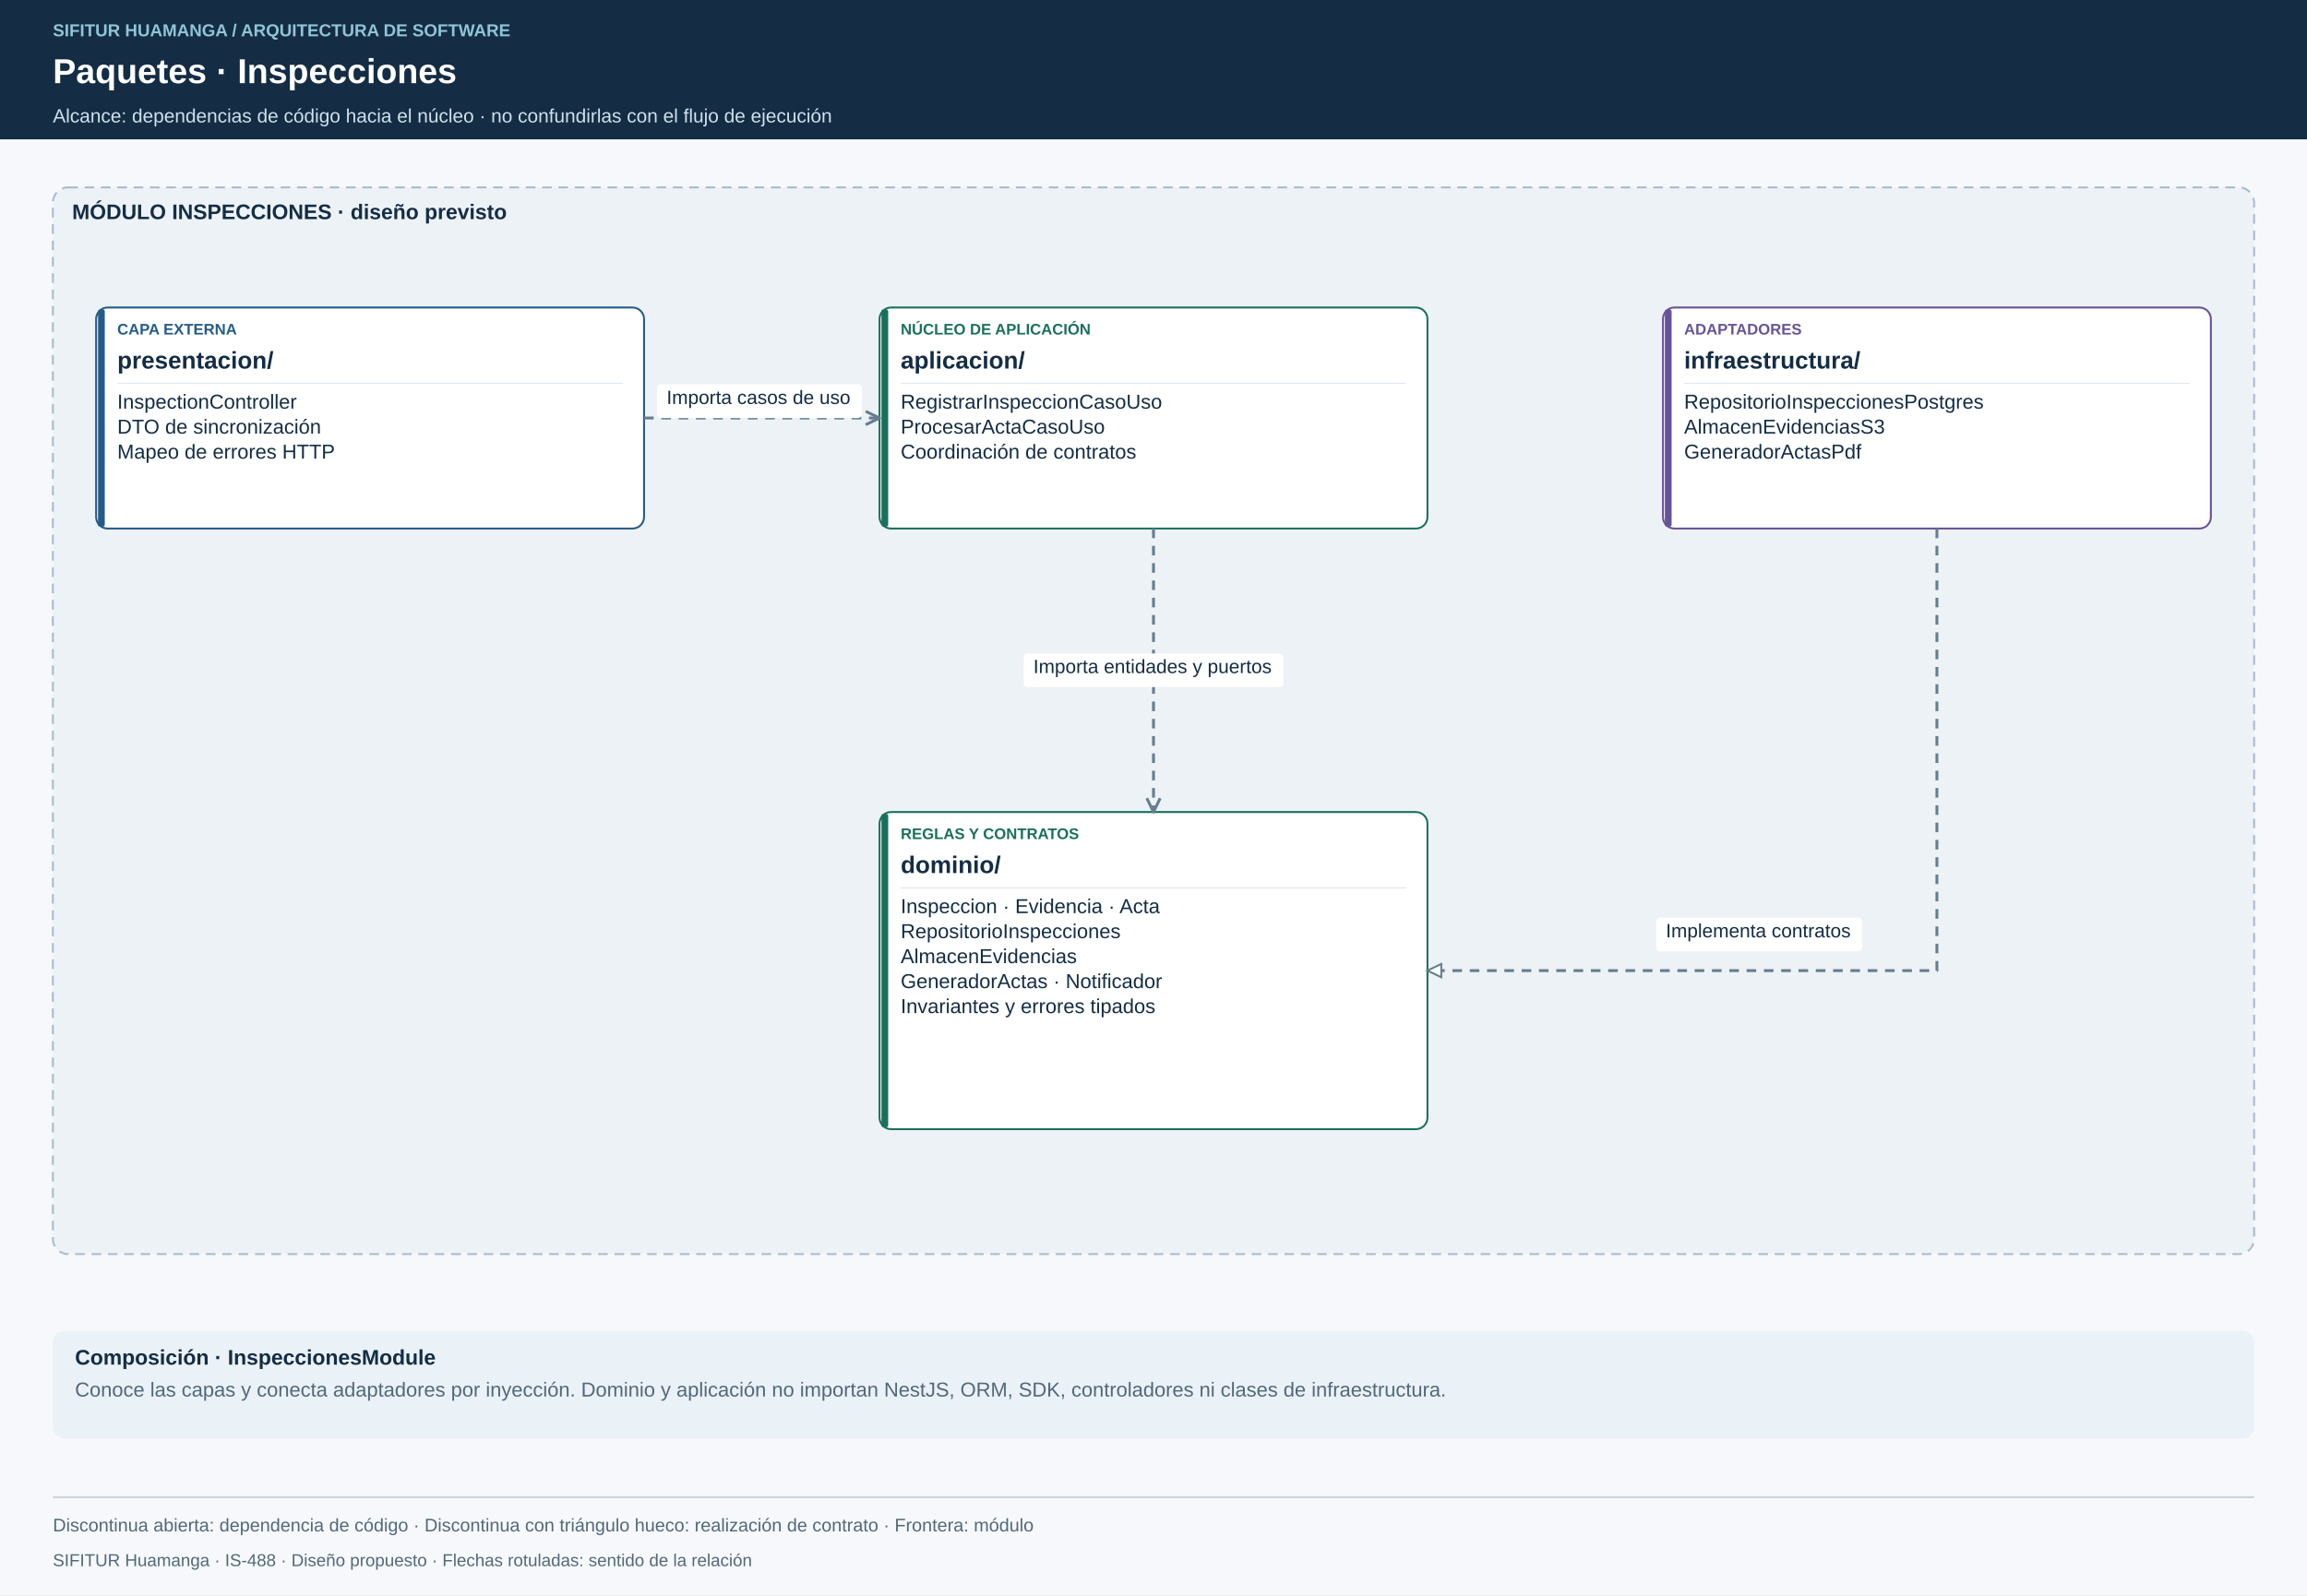
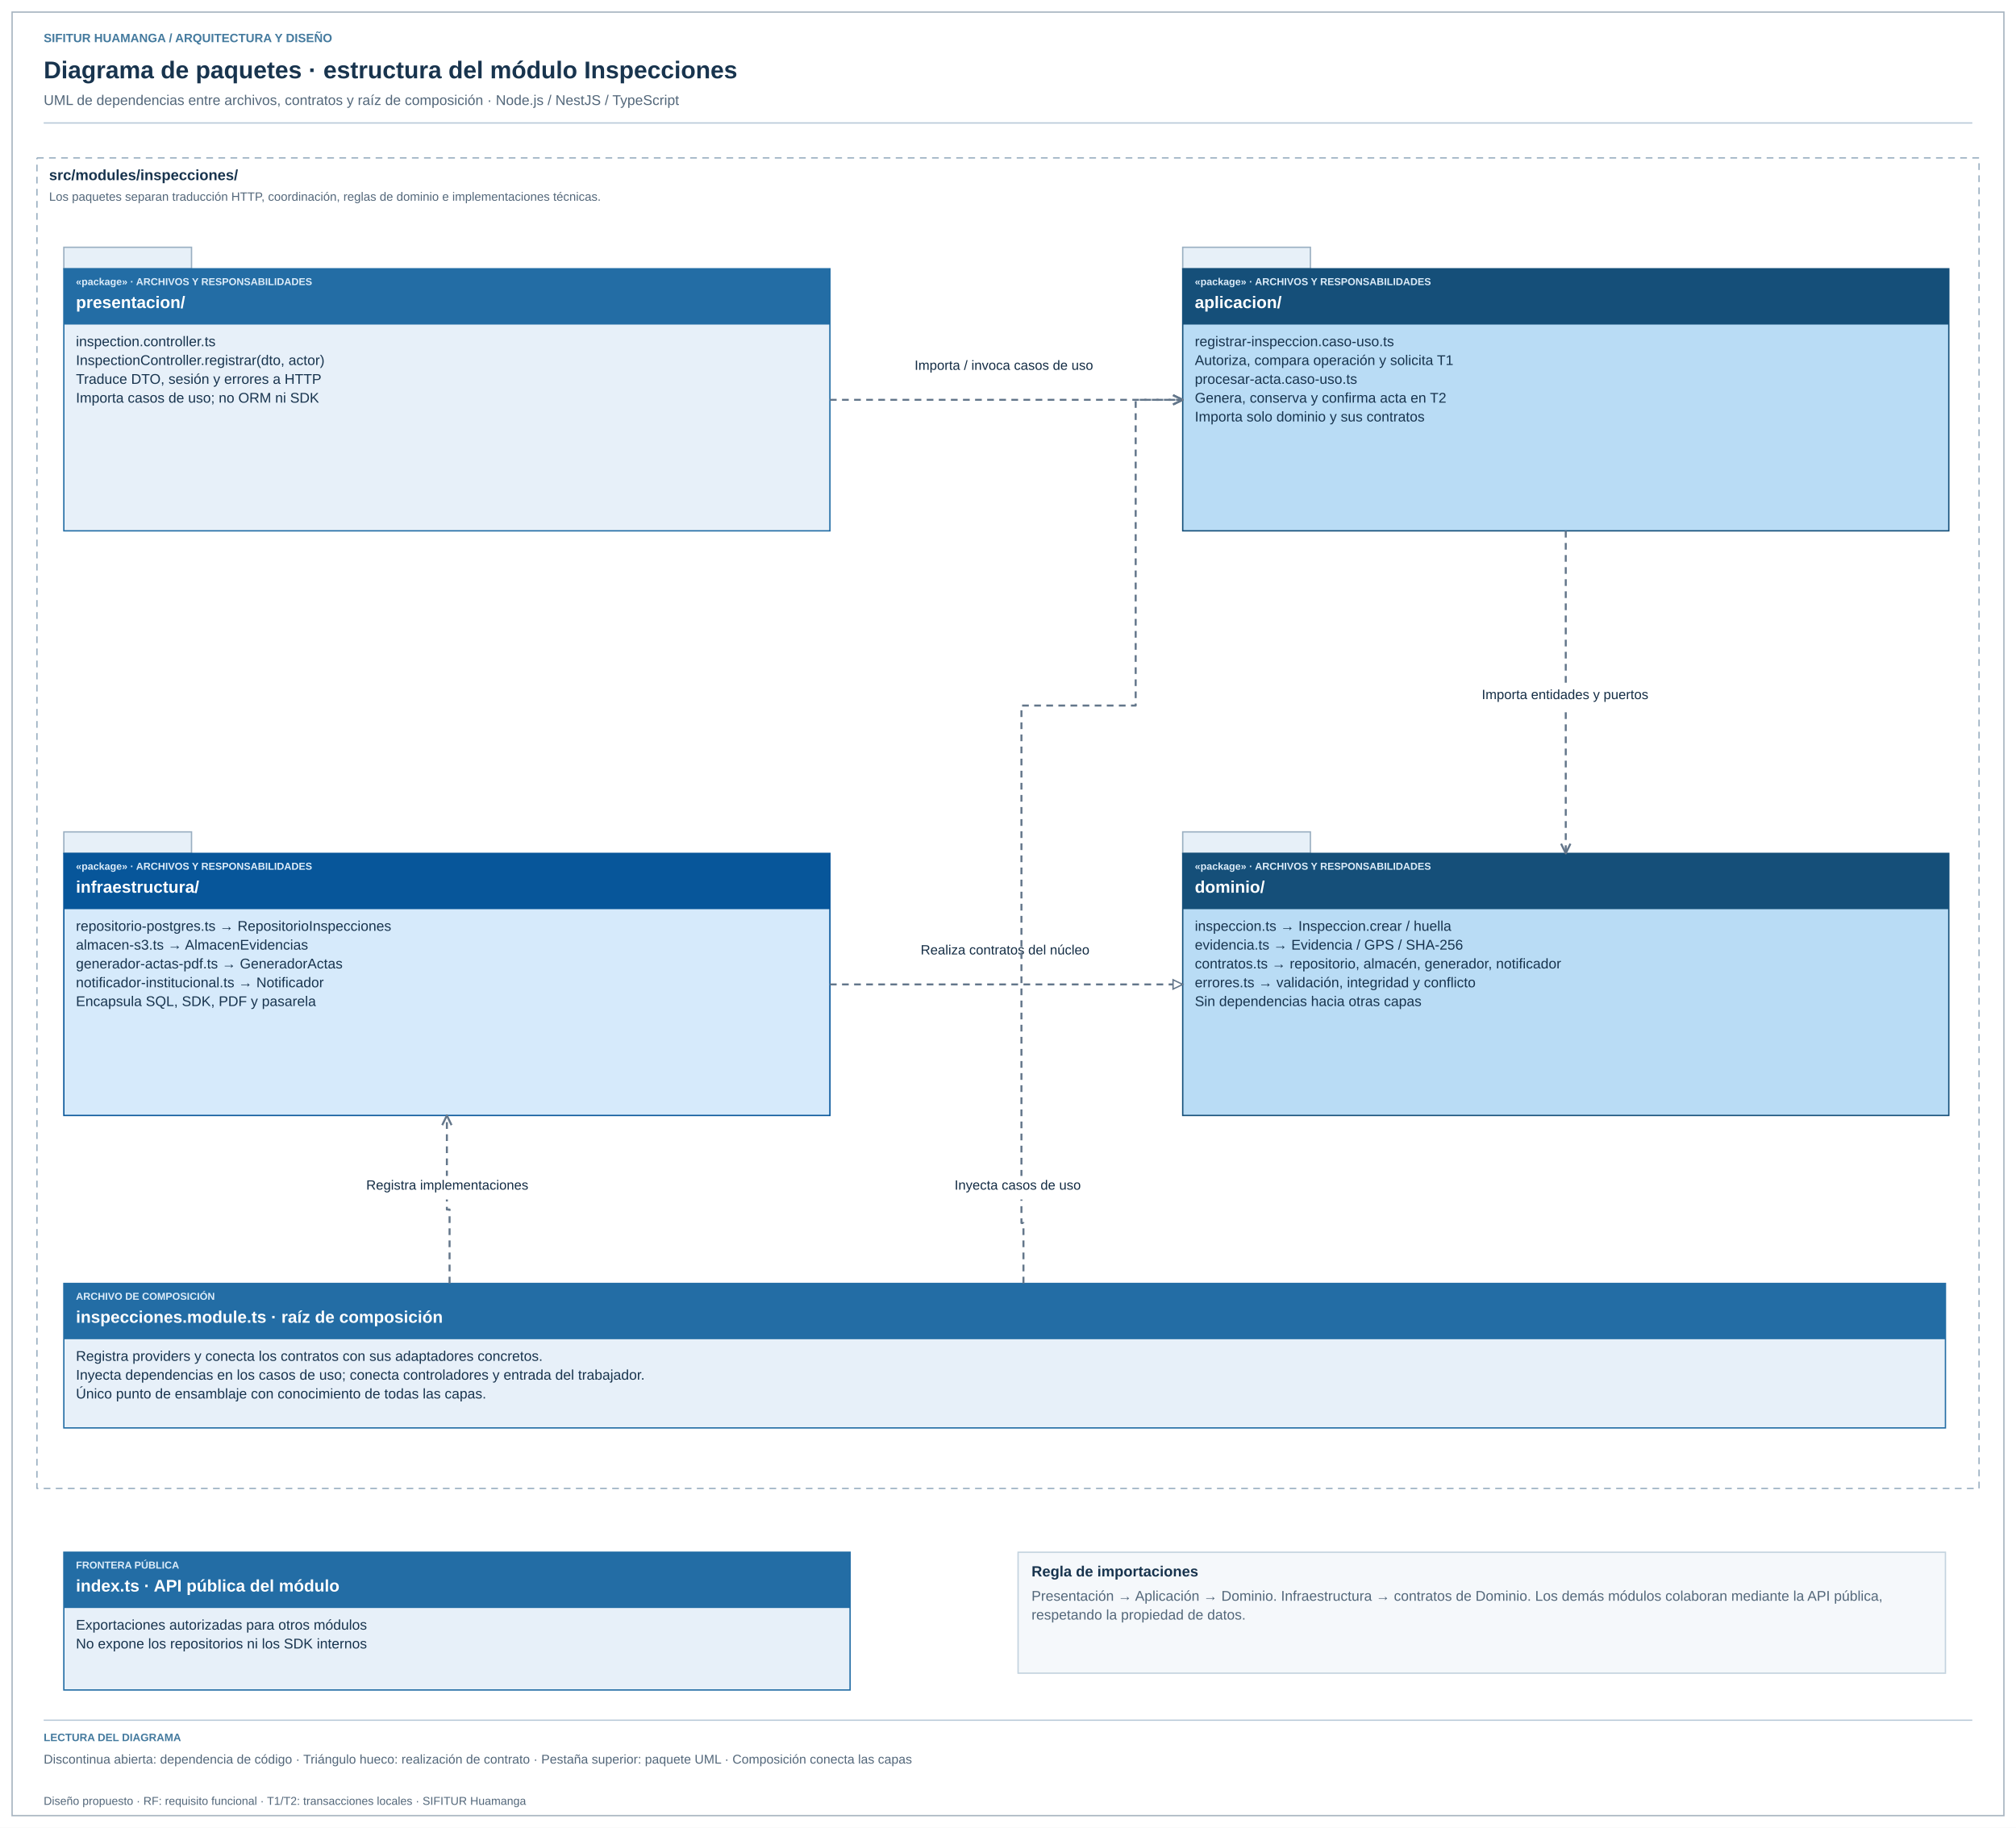
- <svg xmlns="http://www.w3.org/2000/svg" width="2400" height="1660" viewBox="0 0 2400 1660" role="img">
-   <rect width="100%" height="100%" fill="#f6f8fb" />
-   <rect x="0" y="0" width="2400" height="145" rx="0" fill="#142d45" stroke="none" stroke-width="2" />
-   <text x="55" y="37.76" font-family="Arial,sans-serif" font-size="18" font-weight="700" fill="#90c5d5">SIFITUR HUAMANGA  /  ARQUITECTURA DE SOFTWARE</text>
-   <text x="55" y="86.52" font-family="Arial,sans-serif" font-size="36" font-weight="700" fill="white">Paquetes · Inspecciones</text>
-   <text x="55" y="127.4" font-family="Arial,sans-serif" font-size="20" font-weight="400" fill="#d1e0ed">Alcance: dependencias de código hacia el núcleo · no confundirlas con el flujo de ejecución</text>
-   <rect x="55" y="195" width="2290" height="1110" rx="16" fill="#edf2f7" stroke="#aabcca" stroke-width="2" stroke-dasharray="10 7" />
-   <text x="75" y="228.04" font-family="Arial,sans-serif" font-size="22" font-weight="700" fill="#142d45">MÓDULO INSPECCIONES · diseño previsto</text>
-   <rect x="100" y="320" width="570" height="230" rx="12" fill="white" stroke="#245b89" stroke-width="2" />
-   <rect x="102" y="322" width="7" height="226" rx="2" fill="#245b89" stroke="none" stroke-width="2" />
-   <text x="122" y="348.12" font-family="Arial,sans-serif" font-size="16" font-weight="700" fill="#245b89">CAPA EXTERNA</text>
-   <text x="122" y="383.5" font-family="Arial,sans-serif" font-size="25" font-weight="700" fill="#142d45">presentacion/</text>
-   <polyline points="122,399 648,399" fill="none" stroke="#dce3ea" stroke-width="1" stroke-linejoin="round" />
-   <text x="122" y="425.22" font-family="Arial,sans-serif" font-size="21" font-weight="400" fill="#142d45">InspectionController</text>
-   <text x="122" y="451.22" font-family="Arial,sans-serif" font-size="21" font-weight="400" fill="#142d45">DTO de sincronización</text>
-   <text x="122" y="477.22" font-family="Arial,sans-serif" font-size="21" font-weight="400" fill="#142d45">Mapeo de errores HTTP</text>
-   <rect x="915" y="320" width="570" height="230" rx="12" fill="white" stroke="#19705d" stroke-width="2" />
-   <rect x="917" y="322" width="7" height="226" rx="2" fill="#19705d" stroke="none" stroke-width="2" />
-   <text x="937" y="348.12" font-family="Arial,sans-serif" font-size="16" font-weight="700" fill="#19705d">NÚCLEO DE APLICACIÓN</text>
-   <text x="937" y="383.5" font-family="Arial,sans-serif" font-size="25" font-weight="700" fill="#142d45">aplicacion/</text>
-   <polyline points="937,399 1463,399" fill="none" stroke="#dce3ea" stroke-width="1" stroke-linejoin="round" />
-   <text x="937" y="425.22" font-family="Arial,sans-serif" font-size="21" font-weight="400" fill="#142d45">RegistrarInspeccionCasoUso</text>
-   <text x="937" y="451.22" font-family="Arial,sans-serif" font-size="21" font-weight="400" fill="#142d45">ProcesarActaCasoUso</text>
-   <text x="937" y="477.22" font-family="Arial,sans-serif" font-size="21" font-weight="400" fill="#142d45">Coordinación de contratos</text>
-   <rect x="1730" y="320" width="570" height="230" rx="12" fill="white" stroke="#685298" stroke-width="2" />
-   <rect x="1732" y="322" width="7" height="226" rx="2" fill="#685298" stroke="none" stroke-width="2" />
-   <text x="1752" y="348.12" font-family="Arial,sans-serif" font-size="16" font-weight="700" fill="#685298">ADAPTADORES</text>
-   <text x="1752" y="383.5" font-family="Arial,sans-serif" font-size="25" font-weight="700" fill="#142d45">infraestructura/</text>
-   <polyline points="1752,399 2278,399" fill="none" stroke="#dce3ea" stroke-width="1" stroke-linejoin="round" />
-   <text x="1752" y="425.22" font-family="Arial,sans-serif" font-size="21" font-weight="400" fill="#142d45">RepositorioInspeccionesPostgres</text>
-   <text x="1752" y="451.22" font-family="Arial,sans-serif" font-size="21" font-weight="400" fill="#142d45">AlmacenEvidenciasS3</text>
-   <text x="1752" y="477.22" font-family="Arial,sans-serif" font-size="21" font-weight="400" fill="#142d45">GeneradorActasPdf</text>
-   <rect x="915" y="845" width="570" height="330" rx="12" fill="white" stroke="#19705d" stroke-width="2" />
-   <rect x="917" y="847" width="7" height="326" rx="2" fill="#19705d" stroke="none" stroke-width="2" />
-   <text x="937" y="873.12" font-family="Arial,sans-serif" font-size="16" font-weight="700" fill="#19705d">REGLAS Y CONTRATOS</text>
-   <text x="937" y="908.5" font-family="Arial,sans-serif" font-size="25" font-weight="700" fill="#142d45">dominio/</text>
-   <polyline points="937,924 1463,924" fill="none" stroke="#dce3ea" stroke-width="1" stroke-linejoin="round" />
-   <text x="937" y="950.22" font-family="Arial,sans-serif" font-size="21" font-weight="400" fill="#142d45">Inspeccion · Evidencia · Acta</text>
-   <text x="937" y="976.22" font-family="Arial,sans-serif" font-size="21" font-weight="400" fill="#142d45">RepositorioInspecciones</text>
-   <text x="937" y="1002.22" font-family="Arial,sans-serif" font-size="21" font-weight="400" fill="#142d45">AlmacenEvidencias</text>
-   <text x="937" y="1028.22" font-family="Arial,sans-serif" font-size="21" font-weight="400" fill="#142d45">GeneradorActas · Notificador</text>
-   <text x="937" y="1054.22" font-family="Arial,sans-serif" font-size="21" font-weight="400" fill="#142d45">Invariantes y errores tipados</text>
-   <polyline points="670,435.0 792.5,435.0 915,435.0" fill="none" stroke="#657e8e" stroke-width="3" stroke-linejoin="round" stroke-dasharray="10 8" />
-   <polyline points="900.593,441.959 915,435.0 900.593,428.041" fill="none" stroke="#657e8e" stroke-width="3" stroke-linejoin="round" />
-   <rect x="683.5" y="400" width="213.0" height="35" rx="4" fill="#ffffff" stroke="none" stroke-width="2" />
-   <text x="693.5" y="420.4" font-family="Arial,sans-serif" font-size="20" font-weight="400" fill="#142d45">Importa casos de uso</text>
-   <polyline points="1200.0,550 1200.0,697.5 1200.0,845" fill="none" stroke="#657e8e" stroke-width="3" stroke-linejoin="round" stroke-dasharray="10 8" />
-   <polyline points="1193.041,830.593 1200.0,845 1206.959,830.593" fill="none" stroke="#657e8e" stroke-width="3" stroke-linejoin="round" />
-   <rect x="1065.0" y="680" width="270.0" height="35" rx="4" fill="#ffffff" stroke="none" stroke-width="2" />
-   <text x="1075.0" y="700.4" font-family="Arial,sans-serif" font-size="20" font-weight="400" fill="#142d45">Importa entidades y puertos</text>
-   <polyline points="2015.0,550 2015,1010 1485,1010.0" fill="none" stroke="#657e8e" stroke-width="3" stroke-linejoin="round" stroke-dasharray="10 8" />
-   <polygon points="1485,1010.0 1499.407,1003.041 1499.407,1016.959" fill="white" stroke="#657e8e" stroke-width="2" />
-   <rect x="1723.0" y="955" width="214.0" height="35" rx="4" fill="#ffffff" stroke="none" stroke-width="2" />
-   <text x="1733.0" y="975.4" font-family="Arial,sans-serif" font-size="20" font-weight="400" fill="#142d45">Implementa contratos</text>
-   <rect x="55" y="1385" width="2290" height="112" rx="12" fill="#eaf1f7" stroke="none" stroke-width="2" />
-   <text x="78" y="1420.04" font-family="Arial,sans-serif" font-size="22" font-weight="700" fill="#142d45">Composición · InspeccionesModule</text>
-   <text x="78" y="1453.22" font-family="Arial,sans-serif" font-size="21" font-weight="400" fill="#52687a">Conoce las capas y conecta adaptadores por inyección. Dominio y aplicación no importan NestJS, ORM, SDK, controladores ni clases de infraestructura.</text>
-   <polyline points="55,1558 2345,1558" fill="none" stroke="#c8d4df" stroke-width="2" stroke-linejoin="round" />
-   <text x="55" y="1593.58" font-family="Arial,sans-serif" font-size="19" font-weight="400" fill="#52687a">Discontinua abierta: dependencia de código · Discontinua con triángulo hueco: realización de contrato · Frontera: módulo</text>
-   <text x="55" y="1629.76" font-family="Arial,sans-serif" font-size="18" font-weight="400" fill="#52687a">SIFITUR Huamanga · IS-488 · Diseño propuesto · Flechas rotuladas: sentido de la relación</text>
+ <svg xmlns="http://www.w3.org/2000/svg" width="3000" height="2720" viewBox="0 0 3000 2720" role="img">
+   <rect width="100%" height="100%" fill="white" />
+   <rect x="18" y="18" width="2964" height="2684" rx="0" fill="white" stroke="#a6b3bf" stroke-width="2" />
+   <text x="65" y="62.76" font-family="Arial,sans-serif" font-size="18" font-weight="700" fill="#447a9e">SIFITUR HUAMANGA  /  ARQUITECTURA Y DISEÑO</text>
+   <text x="65" y="116.52" font-family="Arial,sans-serif" font-size="36" font-weight="700" fill="#18344e">Diagrama de paquetes · estructura del módulo Inspecciones</text>
+   <text x="65" y="156.22" font-family="Arial,sans-serif" font-size="21" font-weight="400" fill="#53677a">UML de dependencias entre archivos, contratos y raíz de composición · Node.js / NestJS / TypeScript</text>
+   <polyline points="65,183 2935,183" fill="none" stroke="#b8c9d8" stroke-width="2" stroke-linejoin="round" />
+   <polyline points="55,235 2945,235 2945,2215 55,2215 55,235" fill="none" stroke="#9aafc1" stroke-width="2" stroke-linejoin="round" stroke-dasharray="10 8" />
+   <text x="73" y="268.04" font-family="Arial,sans-serif" font-size="22" font-weight="700" fill="#18344e">src/modules/inspecciones/</text>
+   <text x="73" y="298.76" font-family="Arial,sans-serif" font-size="18" font-weight="400" fill="#53677a">Los paquetes separan traducción HTTP, coordinación, reglas de dominio e implementaciones técnicas.</text>
+   <rect x="95" y="368" width="190" height="32" rx="0" fill="#e7f0f8" stroke="#9aafc1" stroke-width="2" />
+   <rect x="95" y="400" width="1140" height="390" rx="0" fill="#e7f0f9" stroke="#236da5" stroke-width="2" />
+   <rect x="95" y="400" width="1140" height="83" rx="0" fill="#236da5" stroke="none" stroke-width="2" />
+   <text x="113" y="424.3" font-family="Arial,sans-serif" font-size="15" font-weight="700" fill="#dcecf9">«package» · ARCHIVOS Y RESPONSABILIDADES</text>
+   <text x="113" y="458.5" font-family="Arial,sans-serif" font-size="25" font-weight="700" fill="white">presentacion/</text>
+   <text x="113" y="515.22" font-family="Arial,sans-serif" font-size="21" font-weight="400" fill="#18344e">inspection.controller.ts</text>
+   <text x="113" y="543.22" font-family="Arial,sans-serif" font-size="21" font-weight="400" fill="#18344e">InspectionController.registrar(dto, actor)</text>
+   <text x="113" y="571.22" font-family="Arial,sans-serif" font-size="21" font-weight="400" fill="#18344e">Traduce DTO, sesión y errores a HTTP</text>
+   <text x="113" y="599.22" font-family="Arial,sans-serif" font-size="21" font-weight="400" fill="#18344e">Importa casos de uso; no ORM ni SDK</text>
+   <rect x="1760" y="368" width="190" height="32" rx="0" fill="#e7f0f8" stroke="#9aafc1" stroke-width="2" />
+   <rect x="1760" y="400" width="1140" height="390" rx="0" fill="#b9dcf5" stroke="#154f79" stroke-width="2" />
+   <rect x="1760" y="400" width="1140" height="83" rx="0" fill="#154f79" stroke="none" stroke-width="2" />
+   <text x="1778" y="424.3" font-family="Arial,sans-serif" font-size="15" font-weight="700" fill="#dcecf9">«package» · ARCHIVOS Y RESPONSABILIDADES</text>
+   <text x="1778" y="458.5" font-family="Arial,sans-serif" font-size="25" font-weight="700" fill="white">aplicacion/</text>
+   <text x="1778" y="515.22" font-family="Arial,sans-serif" font-size="21" font-weight="400" fill="#18344e">registrar-inspeccion.caso-uso.ts</text>
+   <text x="1778" y="543.22" font-family="Arial,sans-serif" font-size="21" font-weight="400" fill="#18344e">Autoriza, compara operación y solicita T1</text>
+   <text x="1778" y="571.22" font-family="Arial,sans-serif" font-size="21" font-weight="400" fill="#18344e">procesar-acta.caso-uso.ts</text>
+   <text x="1778" y="599.22" font-family="Arial,sans-serif" font-size="21" font-weight="400" fill="#18344e">Genera, conserva y confirma acta en T2</text>
+   <text x="1778" y="627.22" font-family="Arial,sans-serif" font-size="21" font-weight="400" fill="#18344e">Importa solo dominio y sus contratos</text>
+   <rect x="95" y="1238" width="190" height="32" rx="0" fill="#e7f0f8" stroke="#9aafc1" stroke-width="2" />
+   <rect x="95" y="1270" width="1140" height="390" rx="0" fill="#d6eafb" stroke="#07569a" stroke-width="2" />
+   <rect x="95" y="1270" width="1140" height="83" rx="0" fill="#07569a" stroke="none" stroke-width="2" />
+   <text x="113" y="1294.3" font-family="Arial,sans-serif" font-size="15" font-weight="700" fill="#dcecf9">«package» · ARCHIVOS Y RESPONSABILIDADES</text>
+   <text x="113" y="1328.5" font-family="Arial,sans-serif" font-size="25" font-weight="700" fill="white">infraestructura/</text>
+   <text x="113" y="1385.22" font-family="Arial,sans-serif" font-size="21" font-weight="400" fill="#18344e">repositorio-postgres.ts → RepositorioInspecciones</text>
+   <text x="113" y="1413.22" font-family="Arial,sans-serif" font-size="21" font-weight="400" fill="#18344e">almacen-s3.ts → AlmacenEvidencias</text>
+   <text x="113" y="1441.22" font-family="Arial,sans-serif" font-size="21" font-weight="400" fill="#18344e">generador-actas-pdf.ts → GeneradorActas</text>
+   <text x="113" y="1469.22" font-family="Arial,sans-serif" font-size="21" font-weight="400" fill="#18344e">notificador-institucional.ts → Notificador</text>
+   <text x="113" y="1497.22" font-family="Arial,sans-serif" font-size="21" font-weight="400" fill="#18344e">Encapsula SQL, SDK, PDF y pasarela</text>
+   <rect x="1760" y="1238" width="190" height="32" rx="0" fill="#e7f0f8" stroke="#9aafc1" stroke-width="2" />
+   <rect x="1760" y="1270" width="1140" height="390" rx="0" fill="#b9dcf5" stroke="#154f79" stroke-width="2" />
+   <rect x="1760" y="1270" width="1140" height="83" rx="0" fill="#154f79" stroke="none" stroke-width="2" />
+   <text x="1778" y="1294.3" font-family="Arial,sans-serif" font-size="15" font-weight="700" fill="#dcecf9">«package» · ARCHIVOS Y RESPONSABILIDADES</text>
+   <text x="1778" y="1328.5" font-family="Arial,sans-serif" font-size="25" font-weight="700" fill="white">dominio/</text>
+   <text x="1778" y="1385.22" font-family="Arial,sans-serif" font-size="21" font-weight="400" fill="#18344e">inspeccion.ts → Inspeccion.crear / huella</text>
+   <text x="1778" y="1413.22" font-family="Arial,sans-serif" font-size="21" font-weight="400" fill="#18344e">evidencia.ts → Evidencia / GPS / SHA-256</text>
+   <text x="1778" y="1441.22" font-family="Arial,sans-serif" font-size="21" font-weight="400" fill="#18344e">contratos.ts → repositorio, almacén, generador, notificador</text>
+   <text x="1778" y="1469.22" font-family="Arial,sans-serif" font-size="21" font-weight="400" fill="#18344e">errores.ts → validación, integridad y conflicto</text>
+   <text x="1778" y="1497.22" font-family="Arial,sans-serif" font-size="21" font-weight="400" fill="#18344e">Sin dependencias hacia otras capas</text>
+   <polyline points="1235,595.0 1497.5,595.0 1760,595.0" fill="none" stroke="#63768a" stroke-width="3" stroke-linejoin="round" stroke-dasharray="10 8" />
+   <polyline points="1745.593,601.959 1760,595.0 1745.593,588.041" fill="none" stroke="#63768a" stroke-width="3" stroke-linejoin="round" />
+   <rect x="1351.0" y="530" width="288.0" height="35" rx="4" fill="#ffffff" stroke="none" stroke-width="2" />
+   <text x="1361.0" y="550.4" font-family="Arial,sans-serif" font-size="20" font-weight="400" fill="#142d45">Importa / invoca casos de uso</text>
+   <polyline points="2330.0,790 2330.0,1030.0 2330.0,1270" fill="none" stroke="#63768a" stroke-width="3" stroke-linejoin="round" stroke-dasharray="10 8" />
+   <polyline points="2323.041,1255.593 2330.0,1270 2336.959,1255.593" fill="none" stroke="#63768a" stroke-width="3" stroke-linejoin="round" />
+   <rect x="2195.0" y="1020" width="270.0" height="35" rx="4" fill="#ffffff" stroke="none" stroke-width="2" />
+   <text x="2205.0" y="1040.4" font-family="Arial,sans-serif" font-size="20" font-weight="400" fill="#142d45">Importa entidades y puertos</text>
+   <polyline points="1235,1465.0 1497.5,1465.0 1760,1465.0" fill="none" stroke="#63768a" stroke-width="3" stroke-linejoin="round" stroke-dasharray="10 8" />
+   <polygon points="1760,1465.0 1745.593,1471.959 1745.593,1458.041" fill="white" stroke="#63768a" stroke-width="2" />
+   <rect x="1360.0" y="1400" width="270.0" height="35" rx="4" fill="#ffffff" stroke="none" stroke-width="2" />
+   <text x="1370.0" y="1420.4" font-family="Arial,sans-serif" font-size="20" font-weight="400" fill="#142d45">Realiza contratos del núcleo</text>
+   <rect x="95" y="1910" width="2800" height="215" rx="0" fill="#e7f0f9" stroke="#236da5" stroke-width="2" />
+   <rect x="95" y="1910" width="2800" height="83" rx="0" fill="#236da5" stroke="none" stroke-width="2" />
+   <text x="113" y="1934.3" font-family="Arial,sans-serif" font-size="15" font-weight="700" fill="#dcecf9">ARCHIVO DE COMPOSICIÓN</text>
+   <text x="113" y="1968.5" font-family="Arial,sans-serif" font-size="25" font-weight="700" fill="white">inspecciones.module.ts · raíz de composición</text>
+   <text x="113" y="2025.22" font-family="Arial,sans-serif" font-size="21" font-weight="400" fill="#18344e">Registra providers y conecta los contratos con sus adaptadores concretos.</text>
+   <text x="113" y="2053.22" font-family="Arial,sans-serif" font-size="21" font-weight="400" fill="#18344e">Inyecta dependencias en los casos de uso; conecta controladores y entrada del trabajador.</text>
+   <text x="113" y="2081.22" font-family="Arial,sans-serif" font-size="21" font-weight="400" fill="#18344e">Único punto de ensamblaje con conocimiento de todas las capas.</text>
+   <polyline points="669.0,1910 669.0,1800 665,1800 665.0,1660" fill="none" stroke="#63768a" stroke-width="3" stroke-linejoin="round" stroke-dasharray="10 8" />
+   <polyline points="671.959,1674.407 665.0,1660 658.041,1674.407" fill="none" stroke="#63768a" stroke-width="3" stroke-linejoin="round" />
+   <rect x="535.0" y="1750" width="260.0" height="35" rx="4" fill="#ffffff" stroke="none" stroke-width="2" />
+   <text x="545.0" y="1770.4" font-family="Arial,sans-serif" font-size="20" font-weight="400" fill="#142d45">Registra implementaciones</text>
+   <polyline points="1523.0,1910 1523.0,1820 1520,1820 1520,1050 1690,1050 1690,595 1760,595.0" fill="none" stroke="#63768a" stroke-width="3" stroke-linejoin="round" stroke-dasharray="10 8" />
+   <polyline points="1745.593,601.959 1760,595.0 1745.593,588.041" fill="none" stroke="#63768a" stroke-width="3" stroke-linejoin="round" />
+   <rect x="1410.5" y="1750" width="209.0" height="35" rx="4" fill="#ffffff" stroke="none" stroke-width="2" />
+   <text x="1420.5" y="1770.4" font-family="Arial,sans-serif" font-size="20" font-weight="400" fill="#142d45">Inyecta casos de uso</text>
+   <rect x="95" y="2310" width="1170" height="205" rx="0" fill="#e7f0f9" stroke="#236da5" stroke-width="2" />
+   <rect x="95" y="2310" width="1170" height="83" rx="0" fill="#236da5" stroke="none" stroke-width="2" />
+   <text x="113" y="2334.3" font-family="Arial,sans-serif" font-size="15" font-weight="700" fill="#dcecf9">FRONTERA PÚBLICA</text>
+   <text x="113" y="2368.5" font-family="Arial,sans-serif" font-size="25" font-weight="700" fill="white">index.ts · API pública del módulo</text>
+   <text x="113" y="2425.22" font-family="Arial,sans-serif" font-size="21" font-weight="400" fill="#18344e">Exportaciones autorizadas para otros módulos</text>
+   <text x="113" y="2453.22" font-family="Arial,sans-serif" font-size="21" font-weight="400" fill="#18344e">No expone los repositorios ni los SDK internos</text>
+   <rect x="1515" y="2310" width="1380" height="180" rx="0" fill="#f5f8fb" stroke="#c3d3df" stroke-width="2" />
+   <text x="1535" y="2346.04" font-family="Arial,sans-serif" font-size="22" font-weight="700" fill="#18344e">Regla de importaciones</text>
+   <text x="1535" y="2382.22" font-family="Arial,sans-serif" font-size="21" font-weight="400" fill="#53677a">Presentación → Aplicación → Dominio. Infraestructura → contratos de Dominio. Los demás módulos colaboran mediante la API pública,</text>
+   <text x="1535" y="2410.22" font-family="Arial,sans-serif" font-size="21" font-weight="400" fill="#53677a">respetando la propiedad de datos.</text>
+   <polyline points="65,2560 2935,2560" fill="none" stroke="#b8c9d8" stroke-width="2" stroke-linejoin="round" />
+   <text x="65" y="2591.12" font-family="Arial,sans-serif" font-size="16" font-weight="700" fill="#447a9e">LECTURA DEL DIAGRAMA</text>
+   <text x="65" y="2624.58" font-family="Arial,sans-serif" font-size="19" font-weight="400" fill="#53677a">Discontinua abierta: dependencia de código · Triángulo hueco: realización de contrato · Pestaña superior: paquete UML · Composición conecta las capas</text>
+   <text x="65" y="2685.94" font-family="Arial,sans-serif" font-size="17" font-weight="400" fill="#53677a">Diseño propuesto · RF: requisito funcional · T1/T2: transacciones locales · SIFITUR Huamanga</text>
</svg>
